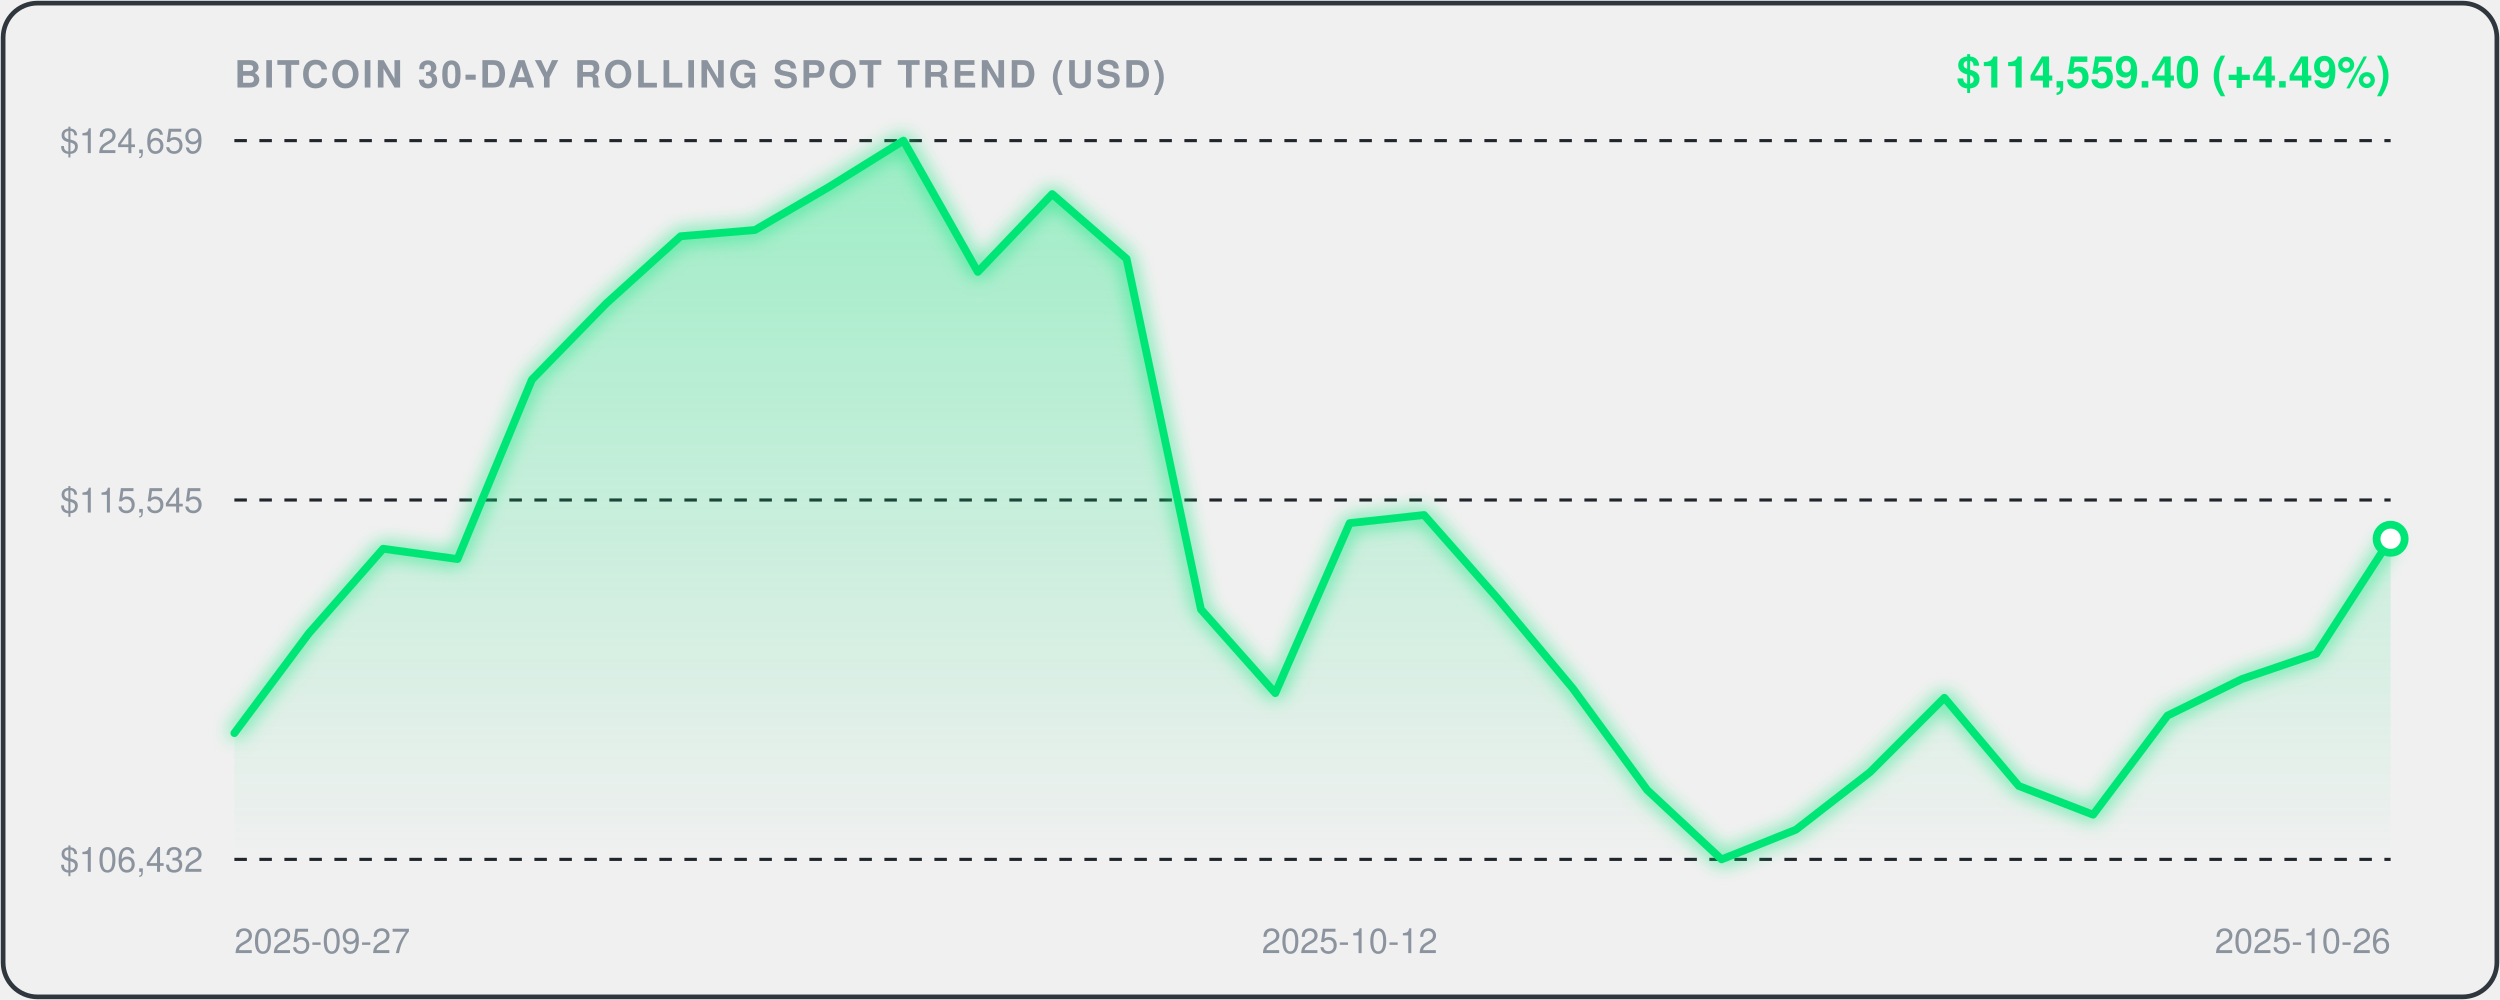
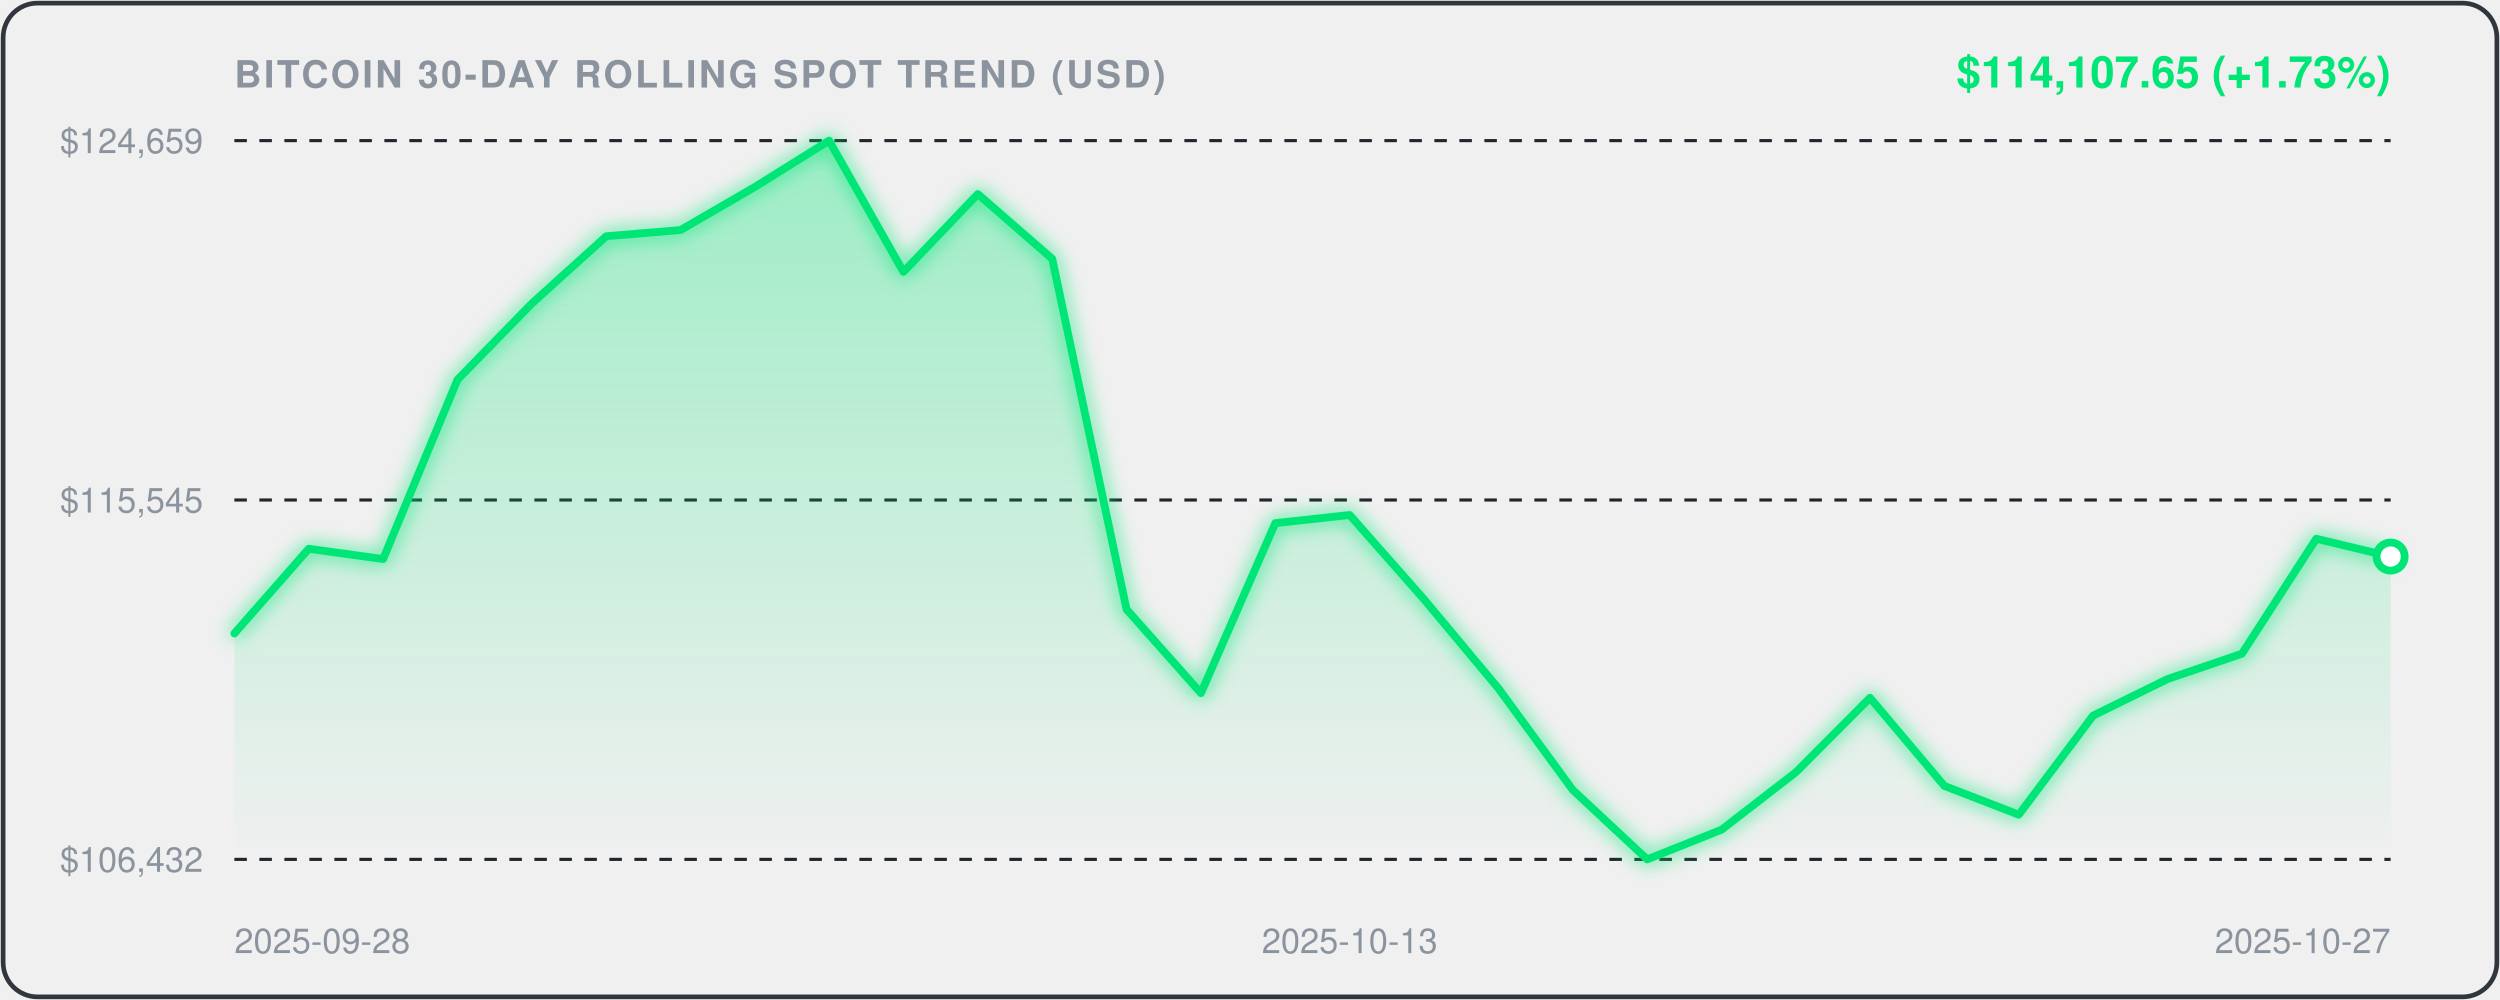
<svg xmlns="http://www.w3.org/2000/svg" viewBox="0 0 800 320" width="100%" height="100%" style="background:#0d1117;border-radius:12px;font-family:-apple-system,BlinkMacSystemFont,'Segoe UI',Helvetica,Arial,sans-serif;">
  <defs>
    <linearGradient id="areaGrad" x1="0" y1="0" x2="0" y2="1">
      <stop offset="0%" stop-color="rgba(0, 230, 118, 0.35)" />
      <stop offset="100%" stop-color="rgba(0, 230, 118, 0.0)" />
    </linearGradient>
    <filter id="glow" x="-20%" y="-20%" width="140%" height="140%">
      <feGaussianBlur stdDeviation="3" result="blur" />
      <feComposite in="SourceGraphic" in2="blur" operator="over" />
    </filter>
  </defs>
  <rect x="1" y="1" width="798" height="318" rx="11" fill="none" stroke="#30363d" stroke-width="1.5" />
  <text x="75" y="28" fill="#8b949e" font-size="12" font-weight="600" letter-spacing="0.8">BITCOIN 30-DAY ROLLING SPOT TREND (USD)</text>
-   <text x="765" y="28" text-anchor="end" fill="#00E676" font-size="14" font-weight="700">$114,559.40 (+4.49%)</text>
+   <text x="765" y="28" text-anchor="end" fill="#00E676" font-size="14" font-weight="700">$114,107.65 (+1.73%)</text>
  <line x1="75" y1="45" x2="765" y2="45" stroke="#21262d" stroke-width="1" stroke-dasharray="4,4" />
  <text x="65" y="49" text-anchor="end" fill="#8b949e" font-size="11">$124,659</text>
  <line x1="75" y1="160.0" x2="765" y2="160.0" stroke="#21262d" stroke-width="1" stroke-dasharray="4,4" />
  <text x="65" y="164.0" text-anchor="end" fill="#8b949e" font-size="11">$115,545</text>
  <line x1="75" y1="275" x2="765" y2="275" stroke="#21262d" stroke-width="1" stroke-dasharray="4,4" />
  <text x="65" y="279" text-anchor="end" fill="#8b949e" font-size="11">$106,432</text>
-   <path d="M 75.0,234.6 L 98.8,202.7 L 122.6,175.6 L 146.4,178.9 L 170.2,121.5 L 194.0,97.1 L 217.8,75.6 L 241.6,73.6 L 265.3,59.8 L 289.1,45.0 L 312.9,87.0 L 336.7,62.1 L 360.5,82.8 L 384.3,195.0 L 408.1,221.8 L 431.9,167.4 L 455.7,164.8 L 479.5,191.8 L 503.3,220.3 L 527.1,252.8 L 550.9,275.0 L 574.7,265.5 L 598.4,247.1 L 622.2,223.3 L 646.0,251.5 L 669.8,260.7 L 693.6,229.0 L 717.4,217.3 L 741.2,209.2 L 765.0,172.4 L 765.0,275.0 L 75.0,275.0 Z" fill="url(#areaGrad)" />
-   <path d="M 75.0,234.6 L 98.8,202.7 L 122.6,175.6 L 146.4,178.9 L 170.2,121.5 L 194.0,97.1 L 217.8,75.6 L 241.6,73.6 L 265.3,59.8 L 289.1,45.0 L 312.9,87.0 L 336.7,62.1 L 360.5,82.8 L 384.3,195.0 L 408.1,221.8 L 431.9,167.4 L 455.7,164.8 L 479.5,191.8 L 503.3,220.3 L 527.1,252.8 L 550.9,275.0 L 574.7,265.5 L 598.4,247.1 L 622.2,223.3 L 646.0,251.5 L 669.8,260.7 L 693.6,229.0 L 717.4,217.3 L 741.2,209.2 L 765.0,172.4" fill="none" stroke="#00E676" stroke-width="2.5" stroke-linecap="round" stroke-linejoin="round" filter="url(#glow)" />
-   <circle cx="765.0" cy="172.4" r="4.5" fill="#ffffff" stroke="#00E676" stroke-width="2.5" />
-   <text x="75.0" y="305" fill="#8b949e" font-size="11" text-anchor="start">2025-09-27</text>
-   <text x="431.9" y="305" fill="#8b949e" font-size="11" text-anchor="middle">2025-10-12</text>
-   <text x="765.0" y="305" fill="#8b949e" font-size="11" text-anchor="end">2025-10-26</text>
+   <path d="M 75.0,202.7 L 98.8,175.6 L 122.6,178.9 L 146.4,121.5 L 170.2,97.1 L 194.0,75.6 L 217.8,73.6 L 241.6,59.8 L 265.3,45.0 L 289.1,87.0 L 312.9,62.1 L 336.7,82.8 L 360.5,195.0 L 384.3,221.8 L 408.1,167.4 L 431.9,164.8 L 455.7,191.8 L 479.5,220.3 L 503.3,252.8 L 527.1,275.0 L 550.9,265.5 L 574.7,247.1 L 598.4,223.3 L 622.2,251.5 L 646.0,260.7 L 669.8,229.0 L 693.6,217.3 L 717.4,209.2 L 741.2,172.4 L 765.0,178.1 L 765.0,275.0 L 75.0,275.0 Z" fill="url(#areaGrad)" />
+   <path d="M 75.0,202.7 L 98.8,175.6 L 122.6,178.9 L 146.4,121.5 L 170.2,97.1 L 194.0,75.6 L 217.8,73.6 L 241.6,59.8 L 265.3,45.0 L 289.1,87.0 L 312.9,62.1 L 336.7,82.8 L 360.5,195.0 L 384.3,221.8 L 408.1,167.4 L 431.9,164.8 L 455.7,191.8 L 479.5,220.3 L 503.3,252.8 L 527.1,275.0 L 550.9,265.5 L 574.7,247.1 L 598.4,223.3 L 622.2,251.5 L 646.0,260.7 L 669.8,229.0 L 693.6,217.3 L 717.4,209.2 L 741.2,172.4 L 765.0,178.1" fill="none" stroke="#00E676" stroke-width="2.5" stroke-linecap="round" stroke-linejoin="round" filter="url(#glow)" />
+   <circle cx="765.0" cy="178.1" r="4.5" fill="#ffffff" stroke="#00E676" stroke-width="2.5" />
+   <text x="75.0" y="305" fill="#8b949e" font-size="11" text-anchor="start">2025-09-28</text>
+   <text x="431.9" y="305" fill="#8b949e" font-size="11" text-anchor="middle">2025-10-13</text>
+   <text x="765.0" y="305" fill="#8b949e" font-size="11" text-anchor="end">2025-10-27</text>
</svg>
